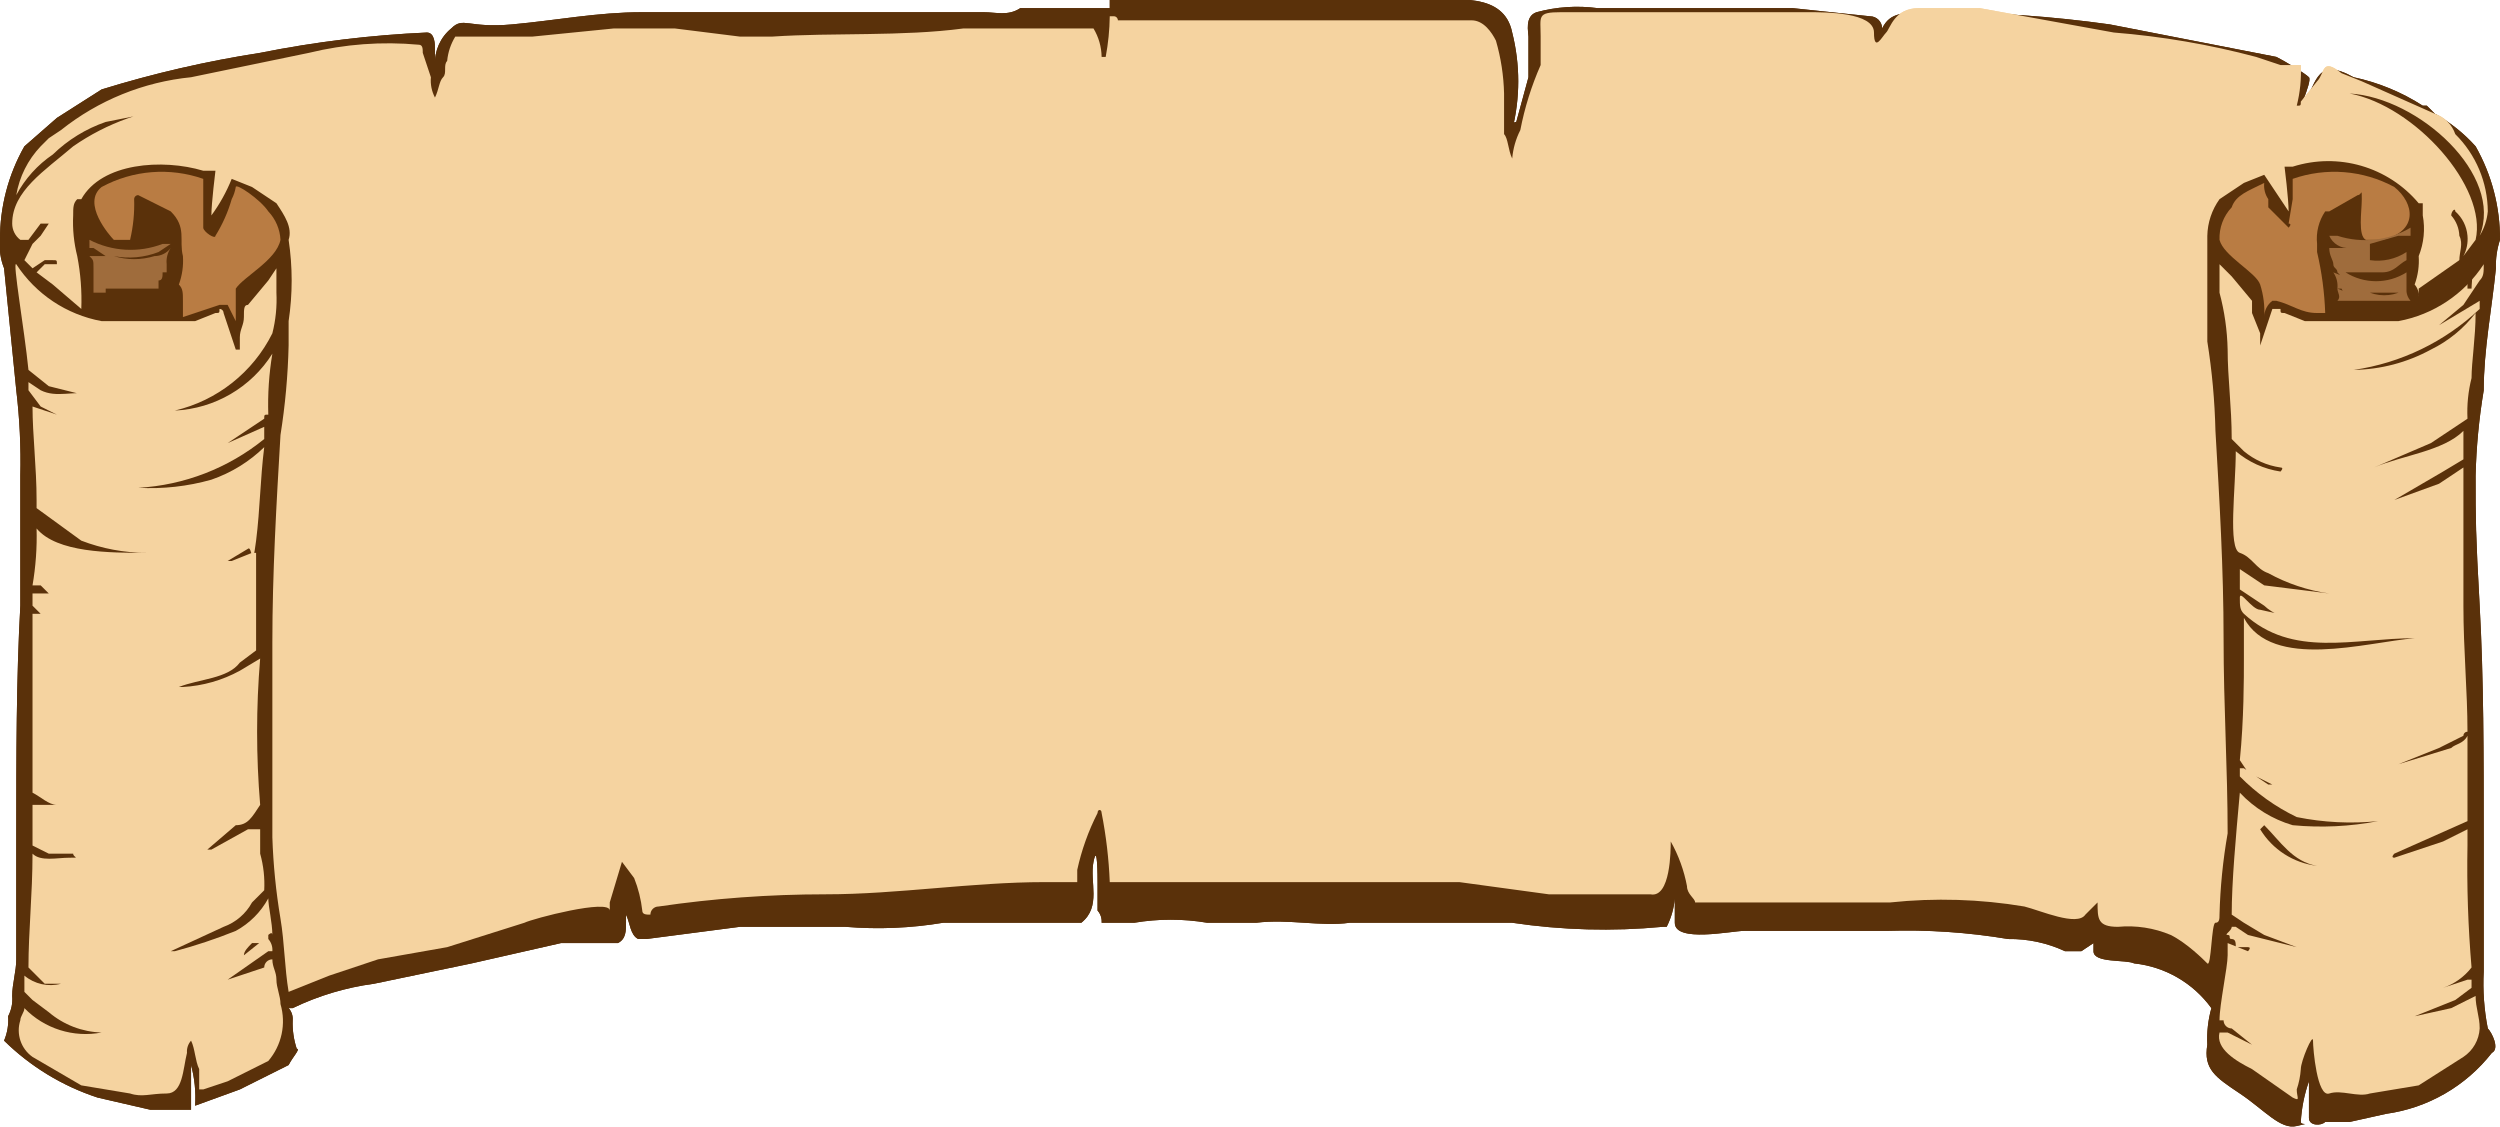
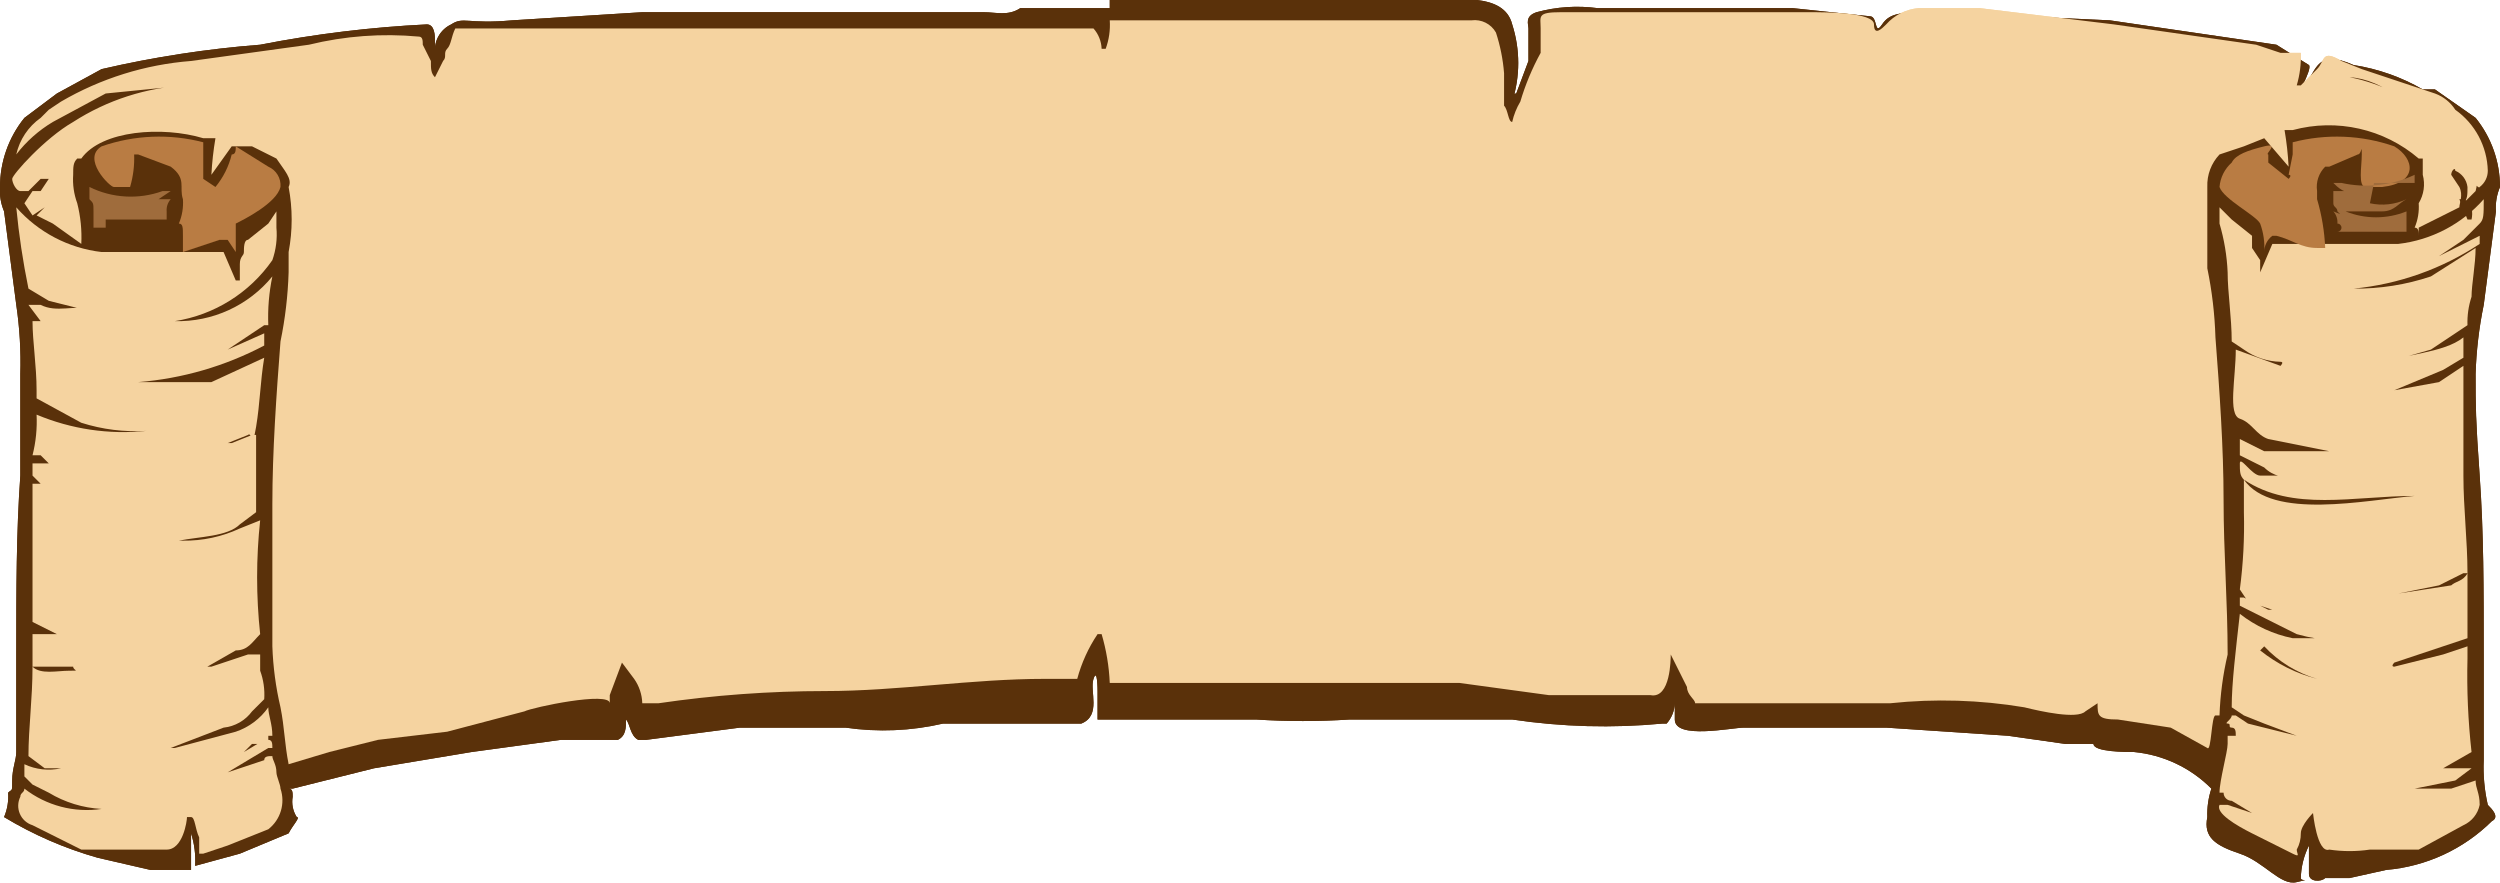
- <svg xmlns="http://www.w3.org/2000/svg" id="Camada_1" data-name="Camada 1" viewBox="0 0 61.5 27.7">
-   <path d="M.1,6.6l.3,3a14.8,14.8,0,0,1,.1,2.1v3.2C.4,16.7.4,18.6.4,20.6v3c0,.3-.1.6-.1.9a.9.9,0,0,1-.1.5,1.3,1.3,0,0,1-.1.6A5.9,5.9,0,0,0,2.4,27l1.3.3h1V26.2h0a3.1,3.1,0,0,1,.1,1l1.1-.4,1.2-.6h0c.1-.2.3-.4.2-.4a2,2,0,0,1-.1-.7.4.4,0,0,0-.1-.3h.1a6.6,6.6,0,0,1,2-.6l2.4-.5,2.2-.5h1.4c.2-.1.2-.3.2-.5v-.2h0c.1.2.1.5.3.6h.2l2.3-.3h2.6a9.7,9.7,0,0,0,2.4-.1h3.4c.5-.4.2-1,.3-1.5s.1.4.1.5v.7h0a.4.4,0,0,1,.1.3h.8a5.4,5.4,0,0,1,1.8,0h1.2c.8-.1,1.6.1,2.3,0h4a15.3,15.3,0,0,0,3.7.1H41a1.9,1.9,0,0,0,.2-.7v.6c0,.5,1.4.2,1.7.2h3.5a15.1,15.1,0,0,1,3,.2,3.2,3.2,0,0,1,1.4.3h.4l.3-.2h0v.2c0,.3.8.2,1,.3a2.7,2.7,0,0,1,1.9,1.1,2.8,2.8,0,0,0-.1.9c-.1.6.2.8.8,1.2s1,.9,1.4.8.1,0,.1-.1a3.6,3.6,0,0,1,.2-1h0v.9c0,.2.3.2.4.1h.6l.9-.2a4,4,0,0,0,2.6-1.5c.2-.1,0-.5-.1-.6a5.7,5.7,0,0,1-.1-1.4V20.6c0-2,0-3.9-.1-5.7s-.1-2.1-.1-3.2a14.9,14.9,0,0,1,.2-2.1c0-1,.2-2,.3-3a2,2,0,0,1,.1-.7,4.6,4.6,0,0,0-.6-2.3,3.9,3.9,0,0,0-1-.8l-.2-.2h-.1a5.1,5.1,0,0,0-1.7-.7c-.9-.5-.9.1-1.2.6s.2-.5.1-.6-.6-.4-.8-.5L51.9.6A31.1,31.1,0,0,0,47.6.3c-.8,0-1.1,0-1.3.4A.3.3,0,0,0,46,.4L44.1.2H39.3a3.8,3.8,0,0,0-1.5.1c-.3.1-.2.5-.2.6v1L37.3,3c-.1,0-.1.1-.1.2a4.9,4.9,0,0,0,0-2.4C37-.2,35.8,0,35.1,0H27.3V.2H25.1c-.3.2-.6.1-.9.1H15.8c-1.1,0-2.1.2-3.2.3S11.4.4,11.1.7a1.1,1.1,0,0,0-.4.9V1.2c0-.1,0-.4-.2-.4a27,27,0,0,0-4.1.5,27.4,27.4,0,0,0-3.9.9l-1.1.7h0l-.8.7A4.6,4.6,0,0,0,0,5.9,1.5,1.5,0,0,0,.1,6.6Z" fill="#5a310a" />
-   <path d="M6.6,26.1l-1,.5-.6.2H4.9v-.5c-.1-.2-.1-.5-.2-.7h0a.4.4,0,0,0-.1.3c-.1.4-.1,1-.5,1s-.6.1-.9,0L2,26.7.8,26a.8.8,0,0,1-.3-.9c0-.1.1-.2.1-.3a2.1,2.1,0,0,0,1.9.6h0a2.1,2.1,0,0,1-1.3-.5l-.4-.3-.2-.2h0V24a1,1,0,0,0,.9.2H1.1l-.4-.4h0c0-.9.1-1.8.1-2.8h0c.2.2.6.1.9.1s.1,0,.1-.1H1.2l-.4-.2v-1h.6c-.2,0-.4-.2-.6-.3V15.1H1l-.2-.2v-.3h.4L1,14.4H.8A7.1,7.1,0,0,0,.9,13c.5.6,1.8.6,2.7.6h0A4.5,4.5,0,0,1,2,13.3L.9,12.5v-.2c0-.8-.1-1.6-.1-2.3l.6.2h0L1,10,.7,9.6V9.4l.3.2c.4.2.8,0,1.3.1H2l-.8-.2L.7,9.1C.6,8.1.3,6.4.4,6.5A3.2,3.2,0,0,0,2.5,7.9H4.8l.5-.2c.1,0,.1,0,.1-.1h0a.1.1,0,0,1,.1.1h0l.3.9h.1V8.3c0-.2.1-.3.1-.5s0-.3.1-.3h0l.5-.6.2-.3v.6a3.4,3.4,0,0,1-.1,1,3.6,3.6,0,0,1-2.4,1.9h0A3,3,0,0,0,6.7,8.7a7.6,7.6,0,0,0-.1,1.5c-.1,0-.1,0-.1.1l-.3.2-.6.4h0l.9-.4v.3A5.4,5.4,0,0,1,3.4,12h0a5.5,5.5,0,0,0,1.8-.2A3.5,3.5,0,0,0,6.5,11h0c-.1.8-.1,1.5-.2,2.3s-.1.1-.2.2l-.5.3h.1l.5-.2h.1v2.4l-.4.3c-.3.4-1,.4-1.5.6h.1a3.3,3.3,0,0,0,1.4-.4l.5-.3h0a21.6,21.6,0,0,0,0,3.6c-.2.3-.3.5-.6.5l-.7.6h.1l.9-.5h.3V21a2.8,2.8,0,0,1,.1.9l-.3.3a1.3,1.3,0,0,1-.7.6l-1.3.6h.1a13.1,13.1,0,0,0,1.5-.5,2,2,0,0,0,.8-.8c0,.2.1.6.1.9h0c0-.1-.1,0-.1,0v.2H6.2c-.1.1-.2.2-.2.3H6l.5-.4h.1a.4.4,0,0,1,.1.3H6.6l-1,.7h0l.9-.3a.2.2,0,0,1,.2-.2h0c0,.2.1.3.1.5h0c0,.2.1.4.1.6A1.5,1.5,0,0,1,6.6,26.1Z" fill="#f5d3a0" />
-   <path d="M2.6,7.2H2.3V6.9h0V6.6c0-.2,0-.2-.1-.3h.4l-.3-.2H2.2V5.9A2.2,2.2,0,0,0,4,6h.2l-.3.2a2,2,0,0,1-1.1.1h0a1.7,1.7,0,0,0,1,0,.5.5,0,0,0,.4-.2.6.6,0,0,0-.1.4h0v.2H4c0,.1,0,.2-.1.2h0v.2H2.6Z" fill="#9f6c3c" />
-   <path d="M5.3,5.8a3.6,3.6,0,0,0,.4-.9,1,1,0,0,0,.1-.3c0-.1.6.3.8.6a1.1,1.1,0,0,1,.3.7c-.1.5-.9.9-1.1,1.2v.8l-.2-.4H5.4l-.9.3V7.4c0-.2,0-.3-.1-.4a1.7,1.7,0,0,0,.1-.7c-.1-.4.1-.7-.3-1.1h0l-.8-.4a.1.1,0,0,0-.1.1,3.8,3.8,0,0,1-.1,1H2.8C2.7,5.8,2,5,2.5,4.6A3.1,3.1,0,0,1,5,4.4V5.6C5,5.7,5.3,5.9,5.3,5.8Z" fill="#b97c43" />
-   <path d="M61,6.9l-.4.6L60,8h0l1-.6v.2a5.7,5.7,0,0,1-3.1,1.5h0a4.1,4.1,0,0,0,1.9-.5,3.1,3.1,0,0,0,1.1-.9c0,.6-.1,1.2-.1,1.6a3.4,3.4,0,0,0-.1,1l-.9.6-1.4.6h0c.7-.3,1.7-.4,2.2-.9v.7l-.5.3-1.2.7h0l1.1-.4.6-.4v3.4c0,1.1.1,2.1.1,3.1a.1.1,0,0,0-.1.1l-.6.3-1,.4h0l1.3-.4c.1-.1.3-.1.4-.3v2.1l-1.8.8s-.1.1,0,.1l1.2-.4.6-.3v.4a29.1,29.1,0,0,0,.1,3h0a1.5,1.5,0,0,1-.7.5h0l.6-.2h.1v.2l-.4.3-1,.4h0l.9-.2.6-.3c0,.3.1.5.1.8a.9.9,0,0,1-.4.7l-1.1.7-1.2.2c-.3.1-.7-.1-1,0s-.4-1.1-.4-1.3-.3.5-.3.7a2,2,0,0,1-.1.5c0,.2.1.3-.1.2l-1-.7c-.4-.2-.9-.5-.8-.9h.2l.6.3h0l-.5-.4a.2.2,0,0,1-.2-.2h-.1c0-.4.2-1.3.2-1.6v-.3l.5.2s.1-.1,0-.1H55c0-.1,0-.2-.1-.2s0-.1-.1-.1.1-.1.1-.2H55l.3.2,1.2.3h0l-.8-.3-.5-.3-.3-.2h0c0-.8.1-1.9.2-3a2.9,2.9,0,0,0,1.3.8,7.4,7.4,0,0,0,2.1-.1h0a6.7,6.7,0,0,1-2-.1,5,5,0,0,1-1.4-1v-.2h.1l.6.4h.1l-.6-.3-.2-.3c.1-1,.1-2,.1-2.5v-1c.7,1.3,3,.6,4.2.5h0c-1.5,0-3,.5-4.2-.6h0c-.1-.1-.1-.2-.1-.4s.3.3.5.3l.9.2h0a1.1,1.1,0,0,1-.8-.3l-.6-.4V14l.6.4,1.6.2h0a4.4,4.4,0,0,1-1.5-.5c-.3-.1-.4-.4-.7-.5S55,12,55,11.1h0a2.2,2.2,0,0,0,1.1.5s.1-.1,0-.1a1.8,1.8,0,0,1-.9-.4l-.3-.3c0-.8-.1-1.5-.1-2.2a5.9,5.9,0,0,0-.2-1.4V6.5l.3.3.5.6h0v.3l.2.5v.3h0l.3-.9h.2c0,.1,0,.1.1.1l.5.2H59a3.2,3.2,0,0,0,2.1-1.4C61.1,6.7,61.1,6.8,61,6.9Z" fill="#f5d3a0" />
-   <path d="M56.4,4.9V4.4a3.1,3.1,0,0,1,2.5.2c.5.4.6,1.1-.3,1.3h-.4c-.2-.1-.1-.7-.1-1s0-.1-.1-.1l-.7.4h-.1A1.2,1.2,0,0,0,57,6h0v.2a7.7,7.7,0,0,1,.2,1.5H57c-.4,0-.6-.2-1-.3h-.1a.5.5,0,0,0-.2.4,2.2,2.2,0,0,0-.1-.8c-.1-.3-.9-.7-1-1.1a1.1,1.1,0,0,1,.3-.8c.1-.3.4-.4.8-.6a.6.6,0,0,0,.1.4v.2l.5.5s.1-.1,0-.1Z" fill="#b97c43" />
-   <path d="M58.3,6.4a1.3,1.3,0,0,0,.9-.2h0v.2c-.2.1-.3.3-.6.3h-.9a1.4,1.4,0,0,0,1.5,0v.5h-.9a1,1,0,0,0,.9-.1.4.4,0,0,0,.1.3H57.5c.1-.1,0-.2,0-.3l.5.2h0c-.2,0-.3,0-.4-.2h-.1a.6.6,0,0,0-.1-.4l.5.2h-.2l-.2-.2c0-.1-.1-.1-.1-.2s-.1-.2-.1-.4h.5a.5.5,0,0,1-.5-.3h.2a2.2,2.2,0,0,0,1.8-.2v.2H59l-.7.2Z" fill="#9f6c3c" />
-   <path d="M4.6,2.6,2.6,3a3.5,3.5,0,0,0-1.3.8,2.8,2.8,0,0,0-.9,1A2.3,2.3,0,0,1,1,3.6l.2-.2.3-.2A6.1,6.1,0,0,1,4.7,1.9l2.9-.6a8.2,8.2,0,0,1,2.7-.2h0c.1,0,.1.1.1.2l.2.6a.9.9,0,0,0,.1.5h0c.1-.2.1-.4.2-.5s0-.3.1-.4a1.4,1.4,0,0,1,.2-.6h1.9l2-.2h1.5l1.6.2H19c1.5-.1,3.2,0,4.7-.2h3.2a1.4,1.4,0,0,1,.2.7h.1a5.8,5.8,0,0,0,.1-1h.1a.1.1,0,0,1,.1.1h8.7c.3,0,.5.3.6.5A5.1,5.1,0,0,1,37,2.3v1c.1.1.1.4.2.6a1.9,1.9,0,0,1,.2-.7,7.5,7.5,0,0,1,.5-1.6V.9c0-.5-.1-.6.5-.6h6.1c.4,0,1.6,0,1.6.5s.2.1.3,0,.2-.6.8-.6h1.5L52,.8a19.7,19.7,0,0,1,3.5.6l.6.2h.5a3.4,3.4,0,0,1-.1,1c.1,0,.1,0,.1-.1l.4-.5c.2-.2.1-.6.6-.2l.5.2,1.8.8a.8.8,0,0,1,.5.5,2.7,2.7,0,0,1,.8,1.9h0a1.4,1.4,0,0,1-.2.6c.6-1.5-1.5-3.4-3.2-3.5h0c1.6.3,3.4,2.3,3.1,3.6h0l-.3.4a.9.9,0,0,0,.1-.5.9.9,0,0,0-.3-.6c0-.1-.1,0-.1.1a.8.8,0,0,1,.2.5c.1.2,0,.4,0,.6l-1,.7h0v.2a.4.4,0,0,0-.1-.3,1.7,1.7,0,0,0,.1-.7,1.8,1.8,0,0,0,.1-1V5h-.1a2.9,2.9,0,0,0-3.1-.9h-.2s.1.8.1,1.1l-.6-.9-.5.2-.6.4a1.6,1.6,0,0,0-.3.9V8.4a16.4,16.4,0,0,1,.2,2.2c.1,1.7.2,3.4.2,5.1s.1,3.2.1,4.8a13.6,13.6,0,0,0-.2,2c0,.1,0,.2-.1.2s-.1,1.1-.2,1-.5-.5-.9-.7a2.7,2.7,0,0,0-1.3-.2c-.5,0-.5-.2-.5-.6h0l-.3.3c-.2.3-1.1-.1-1.5-.2a12.2,12.2,0,0,0-3.3-.1H41.7c0-.1-.2-.2-.2-.4a3.6,3.6,0,0,0-.4-1.1h0c0,.2,0,1.4-.5,1.3H38.1l-2.2-.3H27.3a11.1,11.1,0,0,0-.2-1.7c0-.1-.1-.1-.1,0a5.8,5.8,0,0,0-.5,1.4v.3h-.8c-1.8,0-3.6.3-5.4.3a28.3,28.3,0,0,0-4.1.3.2.2,0,0,0-.2.2h0c-.1,0-.2,0-.2-.1a3.1,3.1,0,0,0-.2-.8l-.3-.4h0l-.3,1h0v.2c0-.3-1.9.2-2.1.3l-1.9.6-1.7.3L8.1,24l-1,.4c-.1-.6-.1-1.2-.2-1.8a15,15,0,0,1-.2-2V15.8c0-1.7.1-3.4.2-5.1a16.4,16.4,0,0,0,.2-2.2V7.9a6.7,6.7,0,0,0,0-2c.1-.3-.1-.6-.3-.9l-.6-.4-.5-.2a4.1,4.1,0,0,1-.5.9c0-.3.1-1.1.1-1.1H5C4,3.9,2.5,4,2,4.9H1.9c-.1.1-.1.2-.1.4a3.4,3.4,0,0,0,.1,1A5.7,5.7,0,0,1,2,7.6H2L1.3,7,.9,6.7l.2-.2h.3c0-.1,0-.1-.1-.1H1.1l-.3.2L.6,6.4.8,6,1,5.8l.2-.3H1l-.3.4H.5a.5.5,0,0,1-.2-.4c0-.8.8-1.3,1.5-1.9A5.7,5.7,0,0,1,4.6,2.6Z" fill="#f5d3a0" />
-   <path d="M55.6,20.4a1.9,1.9,0,0,0,1.4.9h0c-.6-.1-.9-.6-1.3-1Z" fill="#5a310a" />
-   <path d="M60.7,6.8v.3h.1c0-.2.1-.6-.2-.7h-.1Z" fill="#5a310a" />
-   <path d="M.1,6.6l.3,3a14.8,14.8,0,0,1,.1,2.1v3.2C.4,16.7.4,18.6.4,20.6v3c0,.3-.1.6-.1.9a.9.9,0,0,1-.1.5,1.3,1.3,0,0,1-.1.6A5.9,5.9,0,0,0,2.4,27l1.3.3h1V26.2h0a3.1,3.1,0,0,1,.1,1l1.1-.4,1.2-.6h0c.1-.2.3-.4.2-.4a2,2,0,0,1-.1-.7.4.4,0,0,0-.1-.3h.1a6.6,6.6,0,0,1,2-.6l2.4-.5,2.2-.5h1.4c.2-.1.2-.3.2-.5v-.2h0c.1.2.1.5.3.6h.2l2.3-.3h2.6a9.7,9.7,0,0,0,2.4-.1h3.4c.5-.4.2-1,.3-1.5s.1.4.1.5v.7h0a.4.4,0,0,1,.1.3h.8a5.4,5.4,0,0,1,1.8,0h1.2c.8-.1,1.6.1,2.3,0h4a15.3,15.3,0,0,0,3.7.1H41a1.9,1.9,0,0,0,.2-.7v.6c0,.5,1.4.2,1.7.2h3.5a15.1,15.1,0,0,1,3,.2,3.2,3.2,0,0,1,1.4.3h.4l.3-.2h0v.2c0,.3.8.2,1,.3a2.7,2.7,0,0,1,1.9,1.1,2.8,2.8,0,0,0-.1.9c-.1.6.2.8.8,1.2s1,.9,1.4.8.1,0,.1-.1a3.6,3.6,0,0,1,.2-1h0v.9c0,.2.3.2.4.1h.6l.9-.2a4,4,0,0,0,2.6-1.5c.2-.1,0-.5-.1-.6a5.7,5.7,0,0,1-.1-1.4V20.6c0-2,0-3.9-.1-5.7s-.1-2.1-.1-3.2a14.9,14.9,0,0,1,.2-2.1c0-1,.2-2,.3-3a2,2,0,0,1,.1-.7,4.6,4.6,0,0,0-.6-2.3,3.9,3.9,0,0,0-1-.8l-.2-.2h-.1a5.1,5.1,0,0,0-1.7-.7c-.9-.5-.9.1-1.2.6s.2-.5.1-.6-.6-.4-.8-.5L51.9.6A31.1,31.1,0,0,0,47.6.3c-.8,0-1.1,0-1.3.4A.3.3,0,0,0,46,.4L44.1.2H39.3a3.8,3.8,0,0,0-1.5.1c-.3.1-.2.5-.2.6v1L37.3,3c-.1,0-.1.1-.1.2a4.9,4.9,0,0,0,0-2.4C37-.2,35.8,0,35.1,0H27.3V.2H25.1c-.3.2-.6.1-.9.1H15.8c-1.1,0-2.1.2-3.2.3S11.4.4,11.1.7a1.1,1.1,0,0,0-.4.9V1.2c0-.1,0-.4-.2-.4a27,27,0,0,0-4.1.5,27.4,27.4,0,0,0-3.9.9l-1.1.7h0l-.8.7A4.6,4.6,0,0,0,0,5.9,1.5,1.5,0,0,0,.1,6.6Z" fill="#5a310a" />
-   <path d="M6.6,26.1l-1,.5-.6.2H4.9v-.5c-.1-.2-.1-.5-.2-.7h0a.4.4,0,0,0-.1.3c-.1.4-.1,1-.5,1s-.6.1-.9,0L2,26.7.8,26a.8.8,0,0,1-.3-.9c0-.1.1-.2.1-.3a2.1,2.1,0,0,0,1.9.6h0a2.1,2.1,0,0,1-1.3-.5l-.4-.3-.2-.2h0V24a1,1,0,0,0,.9.2H1.1l-.4-.4h0c0-.9.1-1.8.1-2.8h0c.2.2.6.1.9.1s.1,0,.1-.1H1.2l-.4-.2v-1h.6c-.2,0-.4-.2-.6-.3V15.1H1l-.2-.2v-.3h.4L1,14.4H.8A7.1,7.1,0,0,0,.9,13c.5.6,1.8.6,2.7.6h0A4.5,4.5,0,0,1,2,13.3L.9,12.5v-.2c0-.8-.1-1.6-.1-2.3l.6.2h0L1,10,.7,9.6V9.4l.3.2c.4.2.8,0,1.3.1H2l-.8-.2L.7,9.1C.6,8.1.3,6.4.4,6.5A3.2,3.2,0,0,0,2.5,7.9H4.8l.5-.2c.1,0,.1,0,.1-.1h0a.1.1,0,0,1,.1.1h0l.3.9h.1V8.3c0-.2.1-.3.1-.5s0-.3.1-.3h0l.5-.6.2-.3v.6a3.4,3.4,0,0,1-.1,1,3.6,3.6,0,0,1-2.4,1.9h0A3,3,0,0,0,6.7,8.7a7.6,7.6,0,0,0-.1,1.5c-.1,0-.1,0-.1.1l-.3.2-.6.4h0l.9-.4v.3A5.4,5.4,0,0,1,3.4,12h0a5.5,5.5,0,0,0,1.8-.2A3.5,3.5,0,0,0,6.5,11h0c-.1.8-.1,1.5-.2,2.3s-.1.1-.2.2l-.5.3h.1l.5-.2h.1v2.4l-.4.3c-.3.4-1,.4-1.5.6h.1a3.3,3.3,0,0,0,1.4-.4l.5-.3h0a21.6,21.6,0,0,0,0,3.6c-.2.3-.3.5-.6.5l-.7.6h.1l.9-.5h.3V21a2.8,2.8,0,0,1,.1.9l-.3.3a1.3,1.3,0,0,1-.7.6l-1.3.6h.1a13.1,13.1,0,0,0,1.5-.5,2,2,0,0,0,.8-.8c0,.2.1.6.1.9h0c0-.1-.1,0-.1,0v.2H6.2c-.1.1-.2.2-.2.3H6l.5-.4h.1a.4.4,0,0,1,.1.3H6.6l-1,.7h0l.9-.3a.2.2,0,0,1,.2-.2h0c0,.2.1.3.1.5h0c0,.2.1.4.1.6A1.5,1.5,0,0,1,6.6,26.1Z" fill="#f5d3a0" />
-   <path d="M2.6,7.2H2.3V6.9h0V6.6c0-.2,0-.2-.1-.3h.4l-.3-.2H2.2V5.9A2.2,2.2,0,0,0,4,6h.2l-.3.2a2,2,0,0,1-1.1.1h0a1.7,1.7,0,0,0,1,0,.5.5,0,0,0,.4-.2.6.6,0,0,0-.1.4h0v.2H4c0,.1,0,.2-.1.2h0v.2H2.6Z" fill="#9f6c3c" />
-   <path d="M5.3,5.8a3.6,3.6,0,0,0,.4-.9,1,1,0,0,0,.1-.3c0-.1.6.3.8.6a1.1,1.1,0,0,1,.3.7c-.1.5-.9.9-1.1,1.2v.8l-.2-.4H5.4l-.9.3V7.4c0-.2,0-.3-.1-.4a1.7,1.7,0,0,0,.1-.7c-.1-.4.1-.7-.3-1.1h0l-.8-.4a.1.1,0,0,0-.1.1,3.8,3.8,0,0,1-.1,1H2.8C2.7,5.8,2,5,2.5,4.6A3.1,3.1,0,0,1,5,4.4V5.6C5,5.7,5.3,5.9,5.3,5.8Z" fill="#b97c43" />
-   <path d="M61,6.9l-.4.6L60,8h0l1-.6v.2a5.7,5.7,0,0,1-3.1,1.5h0a4.1,4.1,0,0,0,1.9-.5,3.1,3.1,0,0,0,1.1-.9c0,.6-.1,1.2-.1,1.6a3.4,3.4,0,0,0-.1,1l-.9.6-1.4.6h0c.7-.3,1.7-.4,2.2-.9v.7l-.5.3-1.2.7h0l1.1-.4.6-.4v3.4c0,1.1.1,2.1.1,3.1a.1.1,0,0,0-.1.1l-.6.3-1,.4h0l1.3-.4c.1-.1.3-.1.4-.3v2.1l-1.8.8s-.1.1,0,.1l1.2-.4.6-.3v.4a29.1,29.1,0,0,0,.1,3h0a1.5,1.5,0,0,1-.7.5h0l.6-.2h.1v.2l-.4.3-1,.4h0l.9-.2.6-.3c0,.3.1.5.1.8a.9.9,0,0,1-.4.7l-1.1.7-1.2.2c-.3.1-.7-.1-1,0s-.4-1.1-.4-1.3-.3.5-.3.7a2,2,0,0,1-.1.5c0,.2.1.3-.1.2l-1-.7c-.4-.2-.9-.5-.8-.9h.2l.6.3h0l-.5-.4a.2.2,0,0,1-.2-.2h-.1c0-.4.2-1.3.2-1.6v-.3l.5.2s.1-.1,0-.1H55c0-.1,0-.2-.1-.2s0-.1-.1-.1.1-.1.1-.2H55l.3.2,1.2.3h0l-.8-.3-.5-.3-.3-.2h0c0-.8.1-1.9.2-3a2.9,2.9,0,0,0,1.3.8,7.4,7.4,0,0,0,2.1-.1h0a6.7,6.7,0,0,1-2-.1,5,5,0,0,1-1.4-1v-.2h.1l.6.4h.1l-.6-.3-.2-.3c.1-1,.1-2,.1-2.5v-1c.7,1.3,3,.6,4.2.5h0c-1.5,0-3,.5-4.2-.6h0c-.1-.1-.1-.2-.1-.4s.3.3.5.3l.9.2h0a1.1,1.1,0,0,1-.8-.3l-.6-.4V14l.6.4,1.6.2h0a4.4,4.4,0,0,1-1.5-.5c-.3-.1-.4-.4-.7-.5S55,12,55,11.1h0a2.2,2.2,0,0,0,1.1.5s.1-.1,0-.1a1.8,1.8,0,0,1-.9-.4l-.3-.3c0-.8-.1-1.5-.1-2.2a5.9,5.9,0,0,0-.2-1.4V6.5l.3.3.5.6h0v.3l.2.5v.3h0l.3-.9h.2c0,.1,0,.1.1.1l.5.2H59a3.2,3.2,0,0,0,2.1-1.4C61.1,6.7,61.1,6.8,61,6.9Z" fill="#f5d3a0" />
-   <path d="M56.4,4.9V4.4a3.1,3.1,0,0,1,2.5.2c.5.4.6,1.1-.3,1.3h-.4c-.2-.1-.1-.7-.1-1s0-.1-.1-.1l-.7.4h-.1A1.2,1.2,0,0,0,57,6h0v.2a7.7,7.7,0,0,1,.2,1.5H57c-.4,0-.6-.2-1-.3h-.1a.5.5,0,0,0-.2.4,2.2,2.2,0,0,0-.1-.8c-.1-.3-.9-.7-1-1.1a1.1,1.1,0,0,1,.3-.8c.1-.3.4-.4.8-.6a.6.6,0,0,0,.1.4v.2l.5.5s.1-.1,0-.1Z" fill="#b97c43" />
-   <path d="M58.3,6.4a1.3,1.3,0,0,0,.9-.2h0v.2c-.2.1-.3.3-.6.3h-.9a1.4,1.4,0,0,0,1.5,0v.5h-.9a1,1,0,0,0,.9-.1.4.4,0,0,0,.1.3H57.5c.1-.1,0-.2,0-.3l.5.2h0c-.2,0-.3,0-.4-.2h-.1a.6.6,0,0,0-.1-.4l.5.2h-.2l-.2-.2c0-.1-.1-.1-.1-.2s-.1-.2-.1-.4h.5a.5.5,0,0,1-.5-.3h.2a2.2,2.2,0,0,0,1.8-.2v.2H59l-.7.2Z" fill="#9f6c3c" />
-   <path d="M4.6,2.6,2.6,3a3.5,3.5,0,0,0-1.3.8,2.8,2.8,0,0,0-.9,1A2.3,2.3,0,0,1,1,3.6l.2-.2.3-.2A6.1,6.1,0,0,1,4.7,1.9l2.9-.6a8.2,8.2,0,0,1,2.7-.2h0c.1,0,.1.1.1.2l.2.6a.9.9,0,0,0,.1.5h0c.1-.2.1-.4.2-.5s0-.3.1-.4a1.4,1.4,0,0,1,.2-.6h1.9l2-.2h1.5l1.6.2H19c1.5-.1,3.2,0,4.7-.2h3.2a1.4,1.4,0,0,1,.2.7h.1a5.8,5.8,0,0,0,.1-1h.1a.1.1,0,0,1,.1.1h8.7c.3,0,.5.3.6.5A5.1,5.1,0,0,1,37,2.3v1c.1.1.1.4.2.6a1.9,1.9,0,0,1,.2-.7,7.5,7.5,0,0,1,.5-1.6V.9c0-.5-.1-.6.5-.6h6.1c.4,0,1.6,0,1.6.5s.2.1.3,0,.2-.6.8-.6h1.5L52,.8a19.7,19.7,0,0,1,3.5.6l.6.2h.5a3.4,3.4,0,0,1-.1,1c.1,0,.1,0,.1-.1l.4-.5c.2-.2.1-.6.6-.2l.5.2,1.8.8a.8.8,0,0,1,.5.5,2.7,2.7,0,0,1,.8,1.9h0a1.4,1.4,0,0,1-.2.6c.6-1.5-1.5-3.4-3.2-3.5h0c1.6.3,3.4,2.3,3.1,3.6h0l-.3.4a.9.9,0,0,0,.1-.5.9.9,0,0,0-.3-.6c0-.1-.1,0-.1.1a.8.8,0,0,1,.2.5c.1.2,0,.4,0,.6l-1,.7h0v.2a.4.4,0,0,0-.1-.3,1.7,1.7,0,0,0,.1-.7,1.8,1.8,0,0,0,.1-1V5h-.1a2.9,2.9,0,0,0-3.1-.9h-.2s.1.8.1,1.1l-.6-.9-.5.2-.6.4a1.6,1.6,0,0,0-.3.9V8.4a16.4,16.4,0,0,1,.2,2.2c.1,1.7.2,3.4.2,5.1s.1,3.2.1,4.8a13.6,13.6,0,0,0-.2,2c0,.1,0,.2-.1.2s-.1,1.1-.2,1-.5-.5-.9-.7a2.7,2.7,0,0,0-1.3-.2c-.5,0-.5-.2-.5-.6h0l-.3.3c-.2.3-1.1-.1-1.5-.2a12.2,12.2,0,0,0-3.3-.1H41.7c0-.1-.2-.2-.2-.4a3.6,3.6,0,0,0-.4-1.1h0c0,.2,0,1.4-.5,1.3H38.1l-2.2-.3H27.3a11.1,11.1,0,0,0-.2-1.7c0-.1-.1-.1-.1,0a5.8,5.8,0,0,0-.5,1.4v.3h-.8c-1.8,0-3.6.3-5.4.3a28.3,28.3,0,0,0-4.1.3.2.2,0,0,0-.2.2h0c-.1,0-.2,0-.2-.1a3.1,3.1,0,0,0-.2-.8l-.3-.4h0l-.3,1h0v.2c0-.3-1.9.2-2.1.3l-1.9.6-1.7.3L8.1,24l-1,.4c-.1-.6-.1-1.2-.2-1.8a15,15,0,0,1-.2-2V15.8c0-1.7.1-3.4.2-5.1a16.4,16.4,0,0,0,.2-2.2V7.9a6.7,6.7,0,0,0,0-2c.1-.3-.1-.6-.3-.9l-.6-.4-.5-.2a4.1,4.1,0,0,1-.5.9c0-.3.1-1.1.1-1.1H5C4,3.9,2.5,4,2,4.9H1.9c-.1.1-.1.2-.1.4a3.4,3.4,0,0,0,.1,1A5.7,5.7,0,0,1,2,7.6H2L1.3,7,.9,6.7l.2-.2h.3c0-.1,0-.1-.1-.1H1.1l-.3.2L.6,6.4.8,6,1,5.8l.2-.3H1l-.3.4H.5a.5.5,0,0,1-.2-.4c0-.8.8-1.3,1.5-1.9A5.7,5.7,0,0,1,4.6,2.6Z" fill="#f5d3a0" />
-   <path d="M55.6,20.4a1.9,1.9,0,0,0,1.4.9h0c-.6-.1-.9-.6-1.3-1Z" fill="#5a310a" />
-   <path d="M60.7,6.8v.3h.1c0-.2.1-.6-.2-.7h-.1Z" fill="#5a310a" />
+ <svg xmlns="http://www.w3.org/2000/svg" id="Camada_1" data-name="Camada 1" viewBox="0 0 61.5 21.7">
+   <path d="M.1,5.2.4,7.5A9.7,9.7,0,0,1,.5,9.2v2.5C.4,13.1.4,14.5.4,16.1v2.4c0,.2-.1.4-.1.7s0,.2-.1.3a1.3,1.3,0,0,1-.1.6,9.4,9.4,0,0,0,2.3,1l1.3.3h1v-.9h0a2.2,2.2,0,0,1,.1.8L5.9,21l1.2-.5h0c.1-.2.3-.4.2-.4a.7.7,0,0,1-.1-.5c0-.1,0-.2-.1-.2h.1l2-.5,2.4-.4,2.2-.3h1.4c.2-.1.2-.3.2-.5h0c.1.1.1.4.3.5h.2l2.3-.3h2.6a6.5,6.5,0,0,0,2.4-.1h3.4c.5-.2.2-.8.3-1.1s.1.3.1.3v.7h3.9a17.6,17.6,0,0,0,2.3,0h4a15.3,15.3,0,0,0,3.7.1H41a.8.8,0,0,0,.2-.5v.4c0,.5,1.4.2,1.7.2h3.5l3,.2,1.4.2h.7c0,.2.8.2,1,.2a3.1,3.1,0,0,1,1.9.9,2,2,0,0,0-.1.7c-.1.5.2.7.8.9s1,.8,1.4.7.1,0,.1-.1a1.9,1.9,0,0,1,.2-.8h0v.7c0,.2.3.2.4.1h.6l.9-.2a4.2,4.2,0,0,0,2.6-1.2c.2-.1,0-.3-.1-.4a4.1,4.1,0,0,1-.1-1.1V16.1c0-1.6,0-3-.1-4.4s-.1-1.7-.1-2.5a9.9,9.9,0,0,1,.2-1.7l.3-2.3a1.3,1.3,0,0,1,.1-.6,2.7,2.7,0,0,0-.6-1.7l-1-.7h-.3a4.9,4.9,0,0,0-1.7-.6c-.9-.4-.9.1-1.2.5s.2-.4.1-.5L56,1.1,51.9.5,47.6.3c-.8,0-1.1,0-1.3.3S46.2.4,46,.4L44.1.2H39.3a3.8,3.8,0,0,0-1.5.1c-.3.1-.2.3-.2.4v.8l-.3.8c-.1,0-.1.1-.1.2a3.1,3.1,0,0,0,0-1.9C37-.2,35.8,0,35.1,0H27.3V.2H25.1c-.3.2-.6.1-.9.1H15.8L12.6.5c-1.1.1-1.2-.1-1.5.1a.7.7,0,0,0-.4.7V1c0-.1,0-.4-.2-.4a28.7,28.7,0,0,0-4.1.5,26.3,26.3,0,0,0-3.9.6l-1.1.6h0l-.8.6A2.7,2.7,0,0,0,0,4.6,1.3,1.3,0,0,0,.1,5.2Z" fill="#5a310a" />
+   <path d="M6.6,20.4l-1,.4L5,21H4.9v-.4c-.1-.2-.1-.5-.2-.5H4.6c0,.1-.1.8-.5.8H2L.8,20.3a.5.5,0,0,1-.3-.7c0-.1.1-.1.1-.2a2.5,2.5,0,0,0,1.9.5h0a2.8,2.8,0,0,1-1.3-.4l-.4-.2-.2-.2h0v-.3a1.4,1.4,0,0,0,.9.1H1.1l-.4-.3h0c0-.7.1-1.4.1-2.2h0c.2.2.6.1.9.1s.1,0,.1-.1H.8v-.8h.6l-.6-.3V11.9H1l-.2-.2v-.3h.4L1,11.2H.8a3.4,3.4,0,0,0,.1-1,5.5,5.5,0,0,0,2.7.4h0A4.4,4.4,0,0,1,2,10.4L.9,9.8V9.6C.9,9,.8,8.4.8,7.9H1L.7,7.5H1c.4.2.8,0,1.3.1H2l-.8-.2L.7,7.1a18.8,18.8,0,0,1-.3-2A3.3,3.3,0,0,0,2.5,6.2h3l.3.7h.1V6.5c0-.2.1-.2.1-.3s0-.3.1-.3h0l.5-.4.2-.3v.4a1.9,1.9,0,0,1-.1.8A3.6,3.6,0,0,1,4.3,7.9h0A3,3,0,0,0,6.7,6.8,4.9,4.9,0,0,0,6.6,8H6.5l-.3.2-.6.4h0l.9-.4v.3a8,8,0,0,1-3.1.9H5.2l1.3-.6h0c-.1.6-.1,1.1-.2,1.7s-.1.1-.2.2l-.5.2h.1l.5-.2h.1v1.9l-.4.3c-.3.3-1,.3-1.5.4h.1a3.2,3.2,0,0,0,1.4-.3l.5-.2h0a13.1,13.1,0,0,0,0,2.8c-.2.2-.3.4-.6.4l-.7.4h.1l.9-.3h.3v.4a1.7,1.7,0,0,1,.1.7l-.3.3a1,1,0,0,1-.7.4l-1.3.5h.1l1.5-.4a1.6,1.6,0,0,0,.8-.6c0,.2.1.4.1.7H6.6v.2H6.2l-.2.2H6l.5-.3h.1c.1,0,.1.1.1.2H6.6l-1,.6h0l.9-.3c0-.1.1-.1.2-.1h0c0,.1.1.2.1.4h0c0,.1.1.3.1.4A.9.9,0,0,1,6.6,20.4Z" fill="#f5d3a0" />
+   <path d="M2.6,5.6H2.3V5.2c0-.2,0-.2-.1-.3h0V4.6A2.3,2.3,0,0,0,4,4.7h.2l-.3.2h.3a.4.4,0,0,0-.1.3h0v.2H2.6Z" fill="#9f6c3c" />
+   <path d="M5.3,4.6a2,2,0,0,0,.4-.8c.1,0,.1-.1.1-.2l.8.5a.5.5,0,0,1,.3.5c-.1.4-.9.8-1.1.9v.7l-.2-.3H5.4l-.9.3V5.8c0-.2,0-.3-.1-.3a1.3,1.3,0,0,0,.1-.6c-.1-.3.1-.5-.3-.8h0l-.8-.3H3.3a2.5,2.5,0,0,1-.1.8H2.8c-.1,0-.8-.7-.3-1A4.3,4.3,0,0,1,5,3.5v.9Z" fill="#b97c43" />
+   <path d="M61,5.5l-.4.4-.6.4h0l1-.5V6a6.8,6.8,0,0,1-3.1,1.1h0a5.8,5.8,0,0,0,1.9-.3l1.1-.7c0,.4-.1.9-.1,1.2a2,2,0,0,0-.1.7l-.9.6L58.4,9h0c.7-.3,1.7-.3,2.2-.7v.5l-.5.3-1.2.5h0L60,9.4l.6-.4v2.7c0,.8.1,1.6.1,2.4h-.1l-.6.3-1,.2h0l1.3-.2c.1-.1.3-.1.4-.3v1.6l-1.8.6s-.1.1,0,.1l1.2-.3.6-.2v.3a16.9,16.9,0,0,0,.1,2.3h0l-.7.4h.7l-.4.3-1,.2h.9l.6-.2c0,.2.1.3.1.6a.7.7,0,0,1-.4.5l-1.1.6H58.3a3.4,3.4,0,0,1-1,0c-.3.1-.4-.9-.4-.9s-.3.3-.3.5a.8.8,0,0,1-.1.4c0,.1.1.2-.1.1l-1-.5c-.4-.2-.9-.5-.8-.7h.2l.6.2h0l-.5-.3a.2.2,0,0,1-.2-.2h-.1c0-.3.2-1,.2-1.2v-.2H55c0-.1,0-.2-.1-.2s0-.1-.1-.1.1-.1.1-.2H55l.3.2,1.2.3h0l-.8-.3-.5-.2-.3-.2h0c0-.6.1-1.4.2-2.3a3.1,3.1,0,0,0,1.3.6h2.1a4.5,4.5,0,0,1-2-.1l-1.4-.7v-.2h.1l.6.3h.1l-.6-.2-.2-.3a12.1,12.1,0,0,0,.1-1.9v-.8c.7,1,3,.5,4.2.4h0c-1.5,0-3,.4-4.2-.4h0c-.1-.1-.1-.2-.1-.4s.3.3.5.3h.9a.8.8,0,0,1-.8-.2l-.6-.3v-.4l.6.3h1.6l-1.5-.3c-.3-.1-.4-.4-.7-.5s-.1-1-.1-1.7h0l1.1.4s.1-.1,0-.1a1.6,1.6,0,0,1-.9-.3l-.3-.2c0-.6-.1-1.2-.1-1.7a5,5,0,0,0-.2-1.2V5.1l.3.3.5.4h0v.3l.2.3v.3h0l.3-.7H59a3.3,3.3,0,0,0,2.1-1.1C61.1,5.3,61.1,5.4,61,5.5Z" fill="#f5d3a0" />
+   <path d="M56.4,3.8V3.5a4.3,4.3,0,0,1,2.5.1c.5.3.6.9-.3,1h-.4c-.2,0-.1-.5-.1-.8s0,0-.1,0l-.7.3h-.1a.7.7,0,0,0-.2.6h0v.2a5,5,0,0,1,.2,1.2H57c-.4,0-.6-.2-1-.3h-.1a.5.5,0,0,0-.2.4,1.7,1.7,0,0,0-.1-.7c-.1-.2-.9-.6-1-.9a.9.9,0,0,1,.3-.6c.1-.2.4-.3.8-.4s0,.2.1.2V4l.5.4s.1-.1,0-.1Z" fill="#b97c43" />
+   <path d="M58.3,5a1.4,1.4,0,0,0,.9-.1h0c-.2.1-.3.3-.6.3h-.9a2,2,0,0,0,1.5,0v.3h0v.2H57.5a.1.1,0,0,0,0-.2h0a.4.4,0,0,0-.1-.3l.5.2h-.2l-.2-.2c0-.1-.1-.1-.1-.2V4.7h.5c-.2.1-.4-.1-.5-.2h.2a2.8,2.8,0,0,0,1.8-.2v.2h-1Z" fill="#9f6c3c" />
+   <path d="M4.6,2.1l-2,.2L1.3,3a3.2,3.2,0,0,0-.9.8A1.5,1.5,0,0,1,1,2.9l.2-.2.3-.2a7.5,7.5,0,0,1,3.2-1l2.9-.4A8.2,8.2,0,0,1,10.3.9h0c.1,0,.1.1.1.2l.2.4c0,.2,0,.3.1.4h0l.2-.4c.1-.1,0-.2.1-.3s.1-.3.2-.5H26.9a.8.8,0,0,1,.2.5h.1a1.7,1.7,0,0,0,.1-.7h8.9a.6.6,0,0,1,.6.3A4.3,4.3,0,0,1,37,1.8v.8c.1.1.1.4.2.4a1.7,1.7,0,0,1,.2-.5,6.1,6.1,0,0,1,.5-1.2V.7c0-.3-.1-.4.5-.4h6.1c.4,0,1.6,0,1.6.3s.2.1.3,0a1.2,1.2,0,0,1,.8-.4h1.5L52,.6l3.5.5.6.2h.5a2.5,2.5,0,0,1-.1.8h.1l.4-.4c.2-.2.1-.5.6-.2l.5.2,1.8.6a1,1,0,0,1,.5.4,1.9,1.9,0,0,1,.8,1.5h0a.5.5,0,0,1-.2.4c-.1.2-1.5-2.6-3.2-2.7h0c1.6.3,3.4,1.8,3.1,2.8h0l-.3.3c.1-.1.1-.2.1-.4a.5.5,0,0,0-.3-.4c0-.1-.1,0-.1.1l.2.3c.1.2,0,.4,0,.5l-1,.5h0v.2c0-.1,0-.2-.1-.2a1.3,1.3,0,0,0,.1-.6.9.9,0,0,0,.1-.7V3.9h-.1a3.4,3.4,0,0,0-3.1-.7h-.2a7.8,7.8,0,0,1,.1.9l-.6-.7-.5.2-.6.2a1.1,1.1,0,0,0-.3.8v2a9.9,9.9,0,0,1,.2,1.7c.1,1.3.2,2.7.2,4s.1,2.5.1,3.8a7.7,7.7,0,0,0-.2,1.5h-.1c-.1,0-.1.9-.2.8l-.9-.5-1.3-.2c-.5,0-.5-.1-.5-.4h0l-.3.2c-.2.2-1.1,0-1.5-.1a12.2,12.2,0,0,0-3.3-.1H41.7c0-.1-.2-.2-.2-.4l-.4-.8h0c0,.1,0,1.1-.5,1H38.1l-2.2-.3H27.3a5,5,0,0,0-.2-1.2H27a3.7,3.7,0,0,0-.5,1.1h-.8c-1.8,0-3.6.3-5.4.3a28.3,28.3,0,0,0-4.1.3h-.4a1.1,1.1,0,0,0-.2-.6l-.3-.4h0l-.3.8h0v.2c0-.3-1.9.1-2.1.2l-1.9.5-1.7.2-1.2.3-1,.3c-.1-.5-.1-.9-.2-1.4a7.7,7.7,0,0,1-.2-1.5V12.4c0-1.3.1-2.7.2-4a9.9,9.9,0,0,0,.2-1.7V6.2a4.3,4.3,0,0,0,0-1.6c.1-.2-.1-.4-.3-.7l-.6-.3H5.7l-.5.7a7.8,7.8,0,0,1,.1-.9H5c-1-.3-2.5-.2-3,.5H1.9c-.1.1-.1.2-.1.4a1.7,1.7,0,0,0,.1.7A3.4,3.4,0,0,1,2,6H2l-.7-.5L.9,5.3l.2-.2h0l-.3.2L.6,5l.2-.3H1l.2-.3H1l-.3.3H.5c-.1,0-.2-.2-.2-.3s.8-1,1.5-1.4A5.7,5.7,0,0,1,4.6,2.1Z" fill="#f5d3a0" />
+   <path d="M55.6,16a3.7,3.7,0,0,0,1.4.7h0a2.9,2.9,0,0,1-1.3-.8Z" fill="#5a310a" />
+   <path d="M60.7,5.4h.1s.1-.4-.2-.5h-.1Z" fill="#5a310a" />
+   <path d="M.1,5.2.4,7.5A9.7,9.7,0,0,1,.5,9.2v2.5C.4,13.1.4,14.5.4,16.1v2.4c0,.2-.1.4-.1.7s0,.2-.1.3a1.3,1.3,0,0,1-.1.6,9.4,9.4,0,0,0,2.3,1l1.3.3h1v-.9h0a2.2,2.2,0,0,1,.1.8L5.9,21l1.2-.5h0c.1-.2.3-.4.2-.4a.7.7,0,0,1-.1-.5c0-.1,0-.2-.1-.2h.1l2-.5,2.4-.4,2.2-.3h1.4c.2-.1.2-.3.2-.5h0c.1.1.1.4.3.5h.2l2.3-.3h2.6a6.5,6.5,0,0,0,2.4-.1h3.4c.5-.2.2-.8.3-1.1s.1.3.1.3v.7h3.9a17.6,17.6,0,0,0,2.3,0h4a15.3,15.3,0,0,0,3.7.1H41a.8.8,0,0,0,.2-.5v.4c0,.5,1.4.2,1.7.2h3.5l3,.2,1.4.2h.7c0,.2.8.2,1,.2a3.1,3.1,0,0,1,1.9.9,2,2,0,0,0-.1.7c-.1.5.2.7.8.9s1,.8,1.4.7.1,0,.1-.1a1.9,1.9,0,0,1,.2-.8h0v.7c0,.2.3.2.4.1h.6l.9-.2a4.2,4.2,0,0,0,2.6-1.2c.2-.1,0-.3-.1-.4a4.1,4.1,0,0,1-.1-1.1V16.1c0-1.6,0-3-.1-4.4s-.1-1.7-.1-2.5a9.9,9.9,0,0,1,.2-1.7l.3-2.3a1.3,1.3,0,0,1,.1-.6,2.7,2.7,0,0,0-.6-1.7l-1-.7h-.3a4.9,4.9,0,0,0-1.7-.6c-.9-.4-.9.1-1.2.5s.2-.4.1-.5L56,1.1,51.9.5,47.6.3c-.8,0-1.1,0-1.3.3S46.2.4,46,.4L44.1.2H39.3a3.8,3.8,0,0,0-1.5.1c-.3.1-.2.3-.2.4v.8l-.3.8c-.1,0-.1.1-.1.2a3.1,3.1,0,0,0,0-1.9C37-.2,35.8,0,35.1,0H27.3V.2H25.1c-.3.2-.6.1-.9.1H15.8L12.6.5c-1.1.1-1.2-.1-1.5.1a.7.7,0,0,0-.4.7V1c0-.1,0-.4-.2-.4a28.7,28.7,0,0,0-4.1.5,26.3,26.3,0,0,0-3.9.6l-1.1.6h0l-.8.6A2.7,2.7,0,0,0,0,4.6,1.3,1.3,0,0,0,.1,5.2Z" fill="#5a310a" />
+   <path d="M6.6,20.4l-1,.4L5,21H4.9v-.4c-.1-.2-.1-.5-.2-.5H4.6c0,.1-.1.8-.5.8H2L.8,20.3a.5.5,0,0,1-.3-.7c0-.1.1-.1.1-.2a2.5,2.5,0,0,0,1.9.5h0a2.8,2.8,0,0,1-1.3-.4l-.4-.2-.2-.2h0v-.3a1.4,1.4,0,0,0,.9.1H1.1l-.4-.3h0c0-.7.1-1.4.1-2.2h0c.2.2.6.1.9.1s.1,0,.1-.1H.8v-.8h.6l-.6-.3V11.9H1l-.2-.2v-.3h.4L1,11.2H.8a3.4,3.4,0,0,0,.1-1,5.5,5.5,0,0,0,2.7.4h0A4.4,4.4,0,0,1,2,10.4L.9,9.8V9.6C.9,9,.8,8.4.8,7.9H1L.7,7.5H1c.4.2.8,0,1.3.1H2l-.8-.2L.7,7.1a18.8,18.8,0,0,1-.3-2A3.3,3.3,0,0,0,2.5,6.2h3l.3.7h.1V6.5c0-.2.1-.2.1-.3s0-.3.1-.3h0l.5-.4.2-.3v.4a1.9,1.9,0,0,1-.1.8A3.6,3.6,0,0,1,4.3,7.9h0A3,3,0,0,0,6.7,6.8,4.9,4.9,0,0,0,6.6,8H6.5l-.3.2-.6.4h0l.9-.4v.3a8,8,0,0,1-3.1.9H5.2l1.3-.6h0c-.1.6-.1,1.1-.2,1.7s-.1.1-.2.2l-.5.2h.1l.5-.2h.1v1.9l-.4.3c-.3.3-1,.3-1.5.4h.1a3.2,3.2,0,0,0,1.4-.3l.5-.2h0a13.1,13.1,0,0,0,0,2.8c-.2.2-.3.4-.6.4l-.7.4h.1l.9-.3h.3v.4a1.7,1.7,0,0,1,.1.7l-.3.3a1,1,0,0,1-.7.4l-1.3.5h.1l1.5-.4a1.6,1.6,0,0,0,.8-.6c0,.2.1.4.1.7H6.6v.2H6.2l-.2.2H6l.5-.3h.1c.1,0,.1.1.1.2H6.6l-1,.6h0l.9-.3c0-.1.1-.1.2-.1h0c0,.1.1.2.1.4h0c0,.1.1.3.1.4A.9.9,0,0,1,6.6,20.4Z" fill="#f5d3a0" />
+   <path d="M2.6,5.6H2.3V5.2c0-.2,0-.2-.1-.3h0V4.6A2.3,2.3,0,0,0,4,4.7h.2l-.3.2h.3a.4.4,0,0,0-.1.3h0v.2H2.6Z" fill="#9f6c3c" />
+   <path d="M5.3,4.6a2,2,0,0,0,.4-.8c.1,0,.1-.1.1-.2l.8.5a.5.5,0,0,1,.3.5c-.1.4-.9.8-1.1.9v.7l-.2-.3H5.4l-.9.3V5.8c0-.2,0-.3-.1-.3a1.3,1.3,0,0,0,.1-.6c-.1-.3.1-.5-.3-.8h0l-.8-.3H3.3a2.5,2.5,0,0,1-.1.8H2.8c-.1,0-.8-.7-.3-1A4.3,4.3,0,0,1,5,3.5v.9Z" fill="#b97c43" />
+   <path d="M61,5.5l-.4.4-.6.4h0l1-.5V6a6.8,6.8,0,0,1-3.1,1.1h0a5.8,5.8,0,0,0,1.9-.3l1.1-.7c0,.4-.1.9-.1,1.2a2,2,0,0,0-.1.7l-.9.6L58.4,9h0c.7-.3,1.7-.3,2.2-.7v.5l-.5.3-1.2.5h0L60,9.4l.6-.4v2.7c0,.8.1,1.6.1,2.4h-.1l-.6.3-1,.2h0l1.3-.2c.1-.1.3-.1.4-.3v1.6l-1.8.6s-.1.1,0,.1l1.2-.3.6-.2v.3a16.9,16.9,0,0,0,.1,2.3h0l-.7.4h.7l-.4.3-1,.2h.9l.6-.2c0,.2.1.3.1.6a.7.7,0,0,1-.4.5l-1.1.6H58.3a3.4,3.4,0,0,1-1,0c-.3.1-.4-.9-.4-.9s-.3.3-.3.5a.8.8,0,0,1-.1.4c0,.1.1.2-.1.1l-1-.5c-.4-.2-.9-.5-.8-.7h.2l.6.2h0l-.5-.3a.2.2,0,0,1-.2-.2h-.1c0-.3.2-1,.2-1.2v-.2H55c0-.1,0-.2-.1-.2s0-.1-.1-.1.1-.1.1-.2H55l.3.2,1.2.3h0l-.8-.3-.5-.2-.3-.2h0c0-.6.1-1.4.2-2.3a3.1,3.1,0,0,0,1.3.6h2.1a4.5,4.5,0,0,1-2-.1l-1.4-.7v-.2h.1l.6.3h.1l-.6-.2-.2-.3a12.1,12.1,0,0,0,.1-1.9v-.8c.7,1,3,.5,4.2.4h0c-1.5,0-3,.4-4.2-.4h0c-.1-.1-.1-.2-.1-.4s.3.3.5.3h.9a.8.8,0,0,1-.8-.2l-.6-.3v-.4l.6.3h1.6l-1.5-.3c-.3-.1-.4-.4-.7-.5s-.1-1-.1-1.7h0l1.1.4s.1-.1,0-.1a1.6,1.6,0,0,1-.9-.3l-.3-.2c0-.6-.1-1.2-.1-1.7a5,5,0,0,0-.2-1.2V5.1l.3.3.5.4h0v.3l.2.3v.3h0l.3-.7H59a3.3,3.3,0,0,0,2.1-1.1C61.1,5.3,61.1,5.4,61,5.5Z" fill="#f5d3a0" />
+   <path d="M56.4,3.8V3.5a4.3,4.3,0,0,1,2.5.1c.5.3.6.9-.3,1h-.4c-.2,0-.1-.5-.1-.8s0,0-.1,0l-.7.3h-.1a.7.7,0,0,0-.2.6h0v.2a5,5,0,0,1,.2,1.2H57c-.4,0-.6-.2-1-.3h-.1a.5.5,0,0,0-.2.4,1.7,1.7,0,0,0-.1-.7c-.1-.2-.9-.6-1-.9a.9.9,0,0,1,.3-.6c.1-.2.4-.3.8-.4s0,.2.1.2V4l.5.4s.1-.1,0-.1Z" fill="#b97c43" />
+   <path d="M58.3,5a1.4,1.4,0,0,0,.9-.1h0c-.2.1-.3.3-.6.3h-.9a2,2,0,0,0,1.5,0v.3h0v.2H57.5a.1.1,0,0,0,0-.2h0a.4.4,0,0,0-.1-.3l.5.2h-.2l-.2-.2c0-.1-.1-.1-.1-.2V4.7h.5c-.2.1-.4-.1-.5-.2h.2a2.8,2.8,0,0,0,1.8-.2v.2h-1Z" fill="#9f6c3c" />
+   <path d="M4.6,2.1l-2,.2L1.3,3a3.2,3.2,0,0,0-.9.8A1.5,1.5,0,0,1,1,2.9l.2-.2.3-.2a7.5,7.5,0,0,1,3.2-1l2.9-.4A8.2,8.2,0,0,1,10.3.9h0c.1,0,.1.1.1.2l.2.4c0,.2,0,.3.1.4h0l.2-.4c.1-.1,0-.2.1-.3s.1-.3.2-.5H26.9a.8.8,0,0,1,.2.5h.1a1.7,1.7,0,0,0,.1-.7h8.9a.6.6,0,0,1,.6.3A4.3,4.3,0,0,1,37,1.8v.8c.1.1.1.4.2.4a1.7,1.7,0,0,1,.2-.5,6.1,6.1,0,0,1,.5-1.2V.7c0-.3-.1-.4.5-.4h6.1c.4,0,1.6,0,1.6.3s.2.1.3,0a1.2,1.2,0,0,1,.8-.4h1.5L52,.6l3.5.5.6.2h.5a2.5,2.5,0,0,1-.1.8h.1l.4-.4c.2-.2.1-.5.6-.2l.5.2,1.8.6a1,1,0,0,1,.5.4,1.9,1.9,0,0,1,.8,1.5h0a.5.5,0,0,1-.2.4c-.1.2-1.5-2.6-3.2-2.7h0c1.6.3,3.4,1.8,3.1,2.8h0l-.3.3c.1-.1.1-.2.1-.4a.5.5,0,0,0-.3-.4c0-.1-.1,0-.1.1l.2.3c.1.2,0,.4,0,.5l-1,.5h0v.2c0-.1,0-.2-.1-.2a1.3,1.3,0,0,0,.1-.6.9.9,0,0,0,.1-.7V3.9h-.1a3.4,3.4,0,0,0-3.1-.7h-.2a7.8,7.8,0,0,1,.1.9l-.6-.7-.5.2-.6.2a1.1,1.1,0,0,0-.3.8v2a9.9,9.9,0,0,1,.2,1.7c.1,1.3.2,2.7.2,4s.1,2.5.1,3.8a7.7,7.7,0,0,0-.2,1.5h-.1c-.1,0-.1.9-.2.8l-.9-.5-1.3-.2c-.5,0-.5-.1-.5-.4h0l-.3.2c-.2.2-1.1,0-1.5-.1a12.2,12.2,0,0,0-3.3-.1H41.7c0-.1-.2-.2-.2-.4l-.4-.8h0c0,.1,0,1.1-.5,1H38.1l-2.2-.3H27.3a5,5,0,0,0-.2-1.2H27a3.7,3.7,0,0,0-.5,1.1h-.8c-1.8,0-3.6.3-5.4.3a28.3,28.3,0,0,0-4.1.3h-.4a1.1,1.1,0,0,0-.2-.6l-.3-.4h0l-.3.8h0v.2c0-.3-1.9.1-2.1.2l-1.9.5-1.7.2-1.2.3-1,.3c-.1-.5-.1-.9-.2-1.4a7.7,7.7,0,0,1-.2-1.5V12.4c0-1.3.1-2.7.2-4a9.9,9.9,0,0,0,.2-1.7V6.2a4.3,4.3,0,0,0,0-1.6c.1-.2-.1-.4-.3-.7l-.6-.3H5.7l-.5.7a7.8,7.8,0,0,1,.1-.9H5c-1-.3-2.5-.2-3,.5H1.9c-.1.1-.1.2-.1.4a1.7,1.7,0,0,0,.1.7A3.4,3.4,0,0,1,2,6H2l-.7-.5L.9,5.3l.2-.2h0l-.3.2L.6,5l.2-.3H1l.2-.3H1l-.3.3H.5c-.1,0-.2-.2-.2-.3s.8-1,1.5-1.4A5.7,5.7,0,0,1,4.6,2.1Z" fill="#f5d3a0" />
+   <path d="M55.6,16a3.7,3.7,0,0,0,1.4.7h0a2.9,2.9,0,0,1-1.3-.8Z" fill="#5a310a" />
+   <path d="M60.7,5.4h.1s.1-.4-.2-.5h-.1Z" fill="#5a310a" />
</svg>
